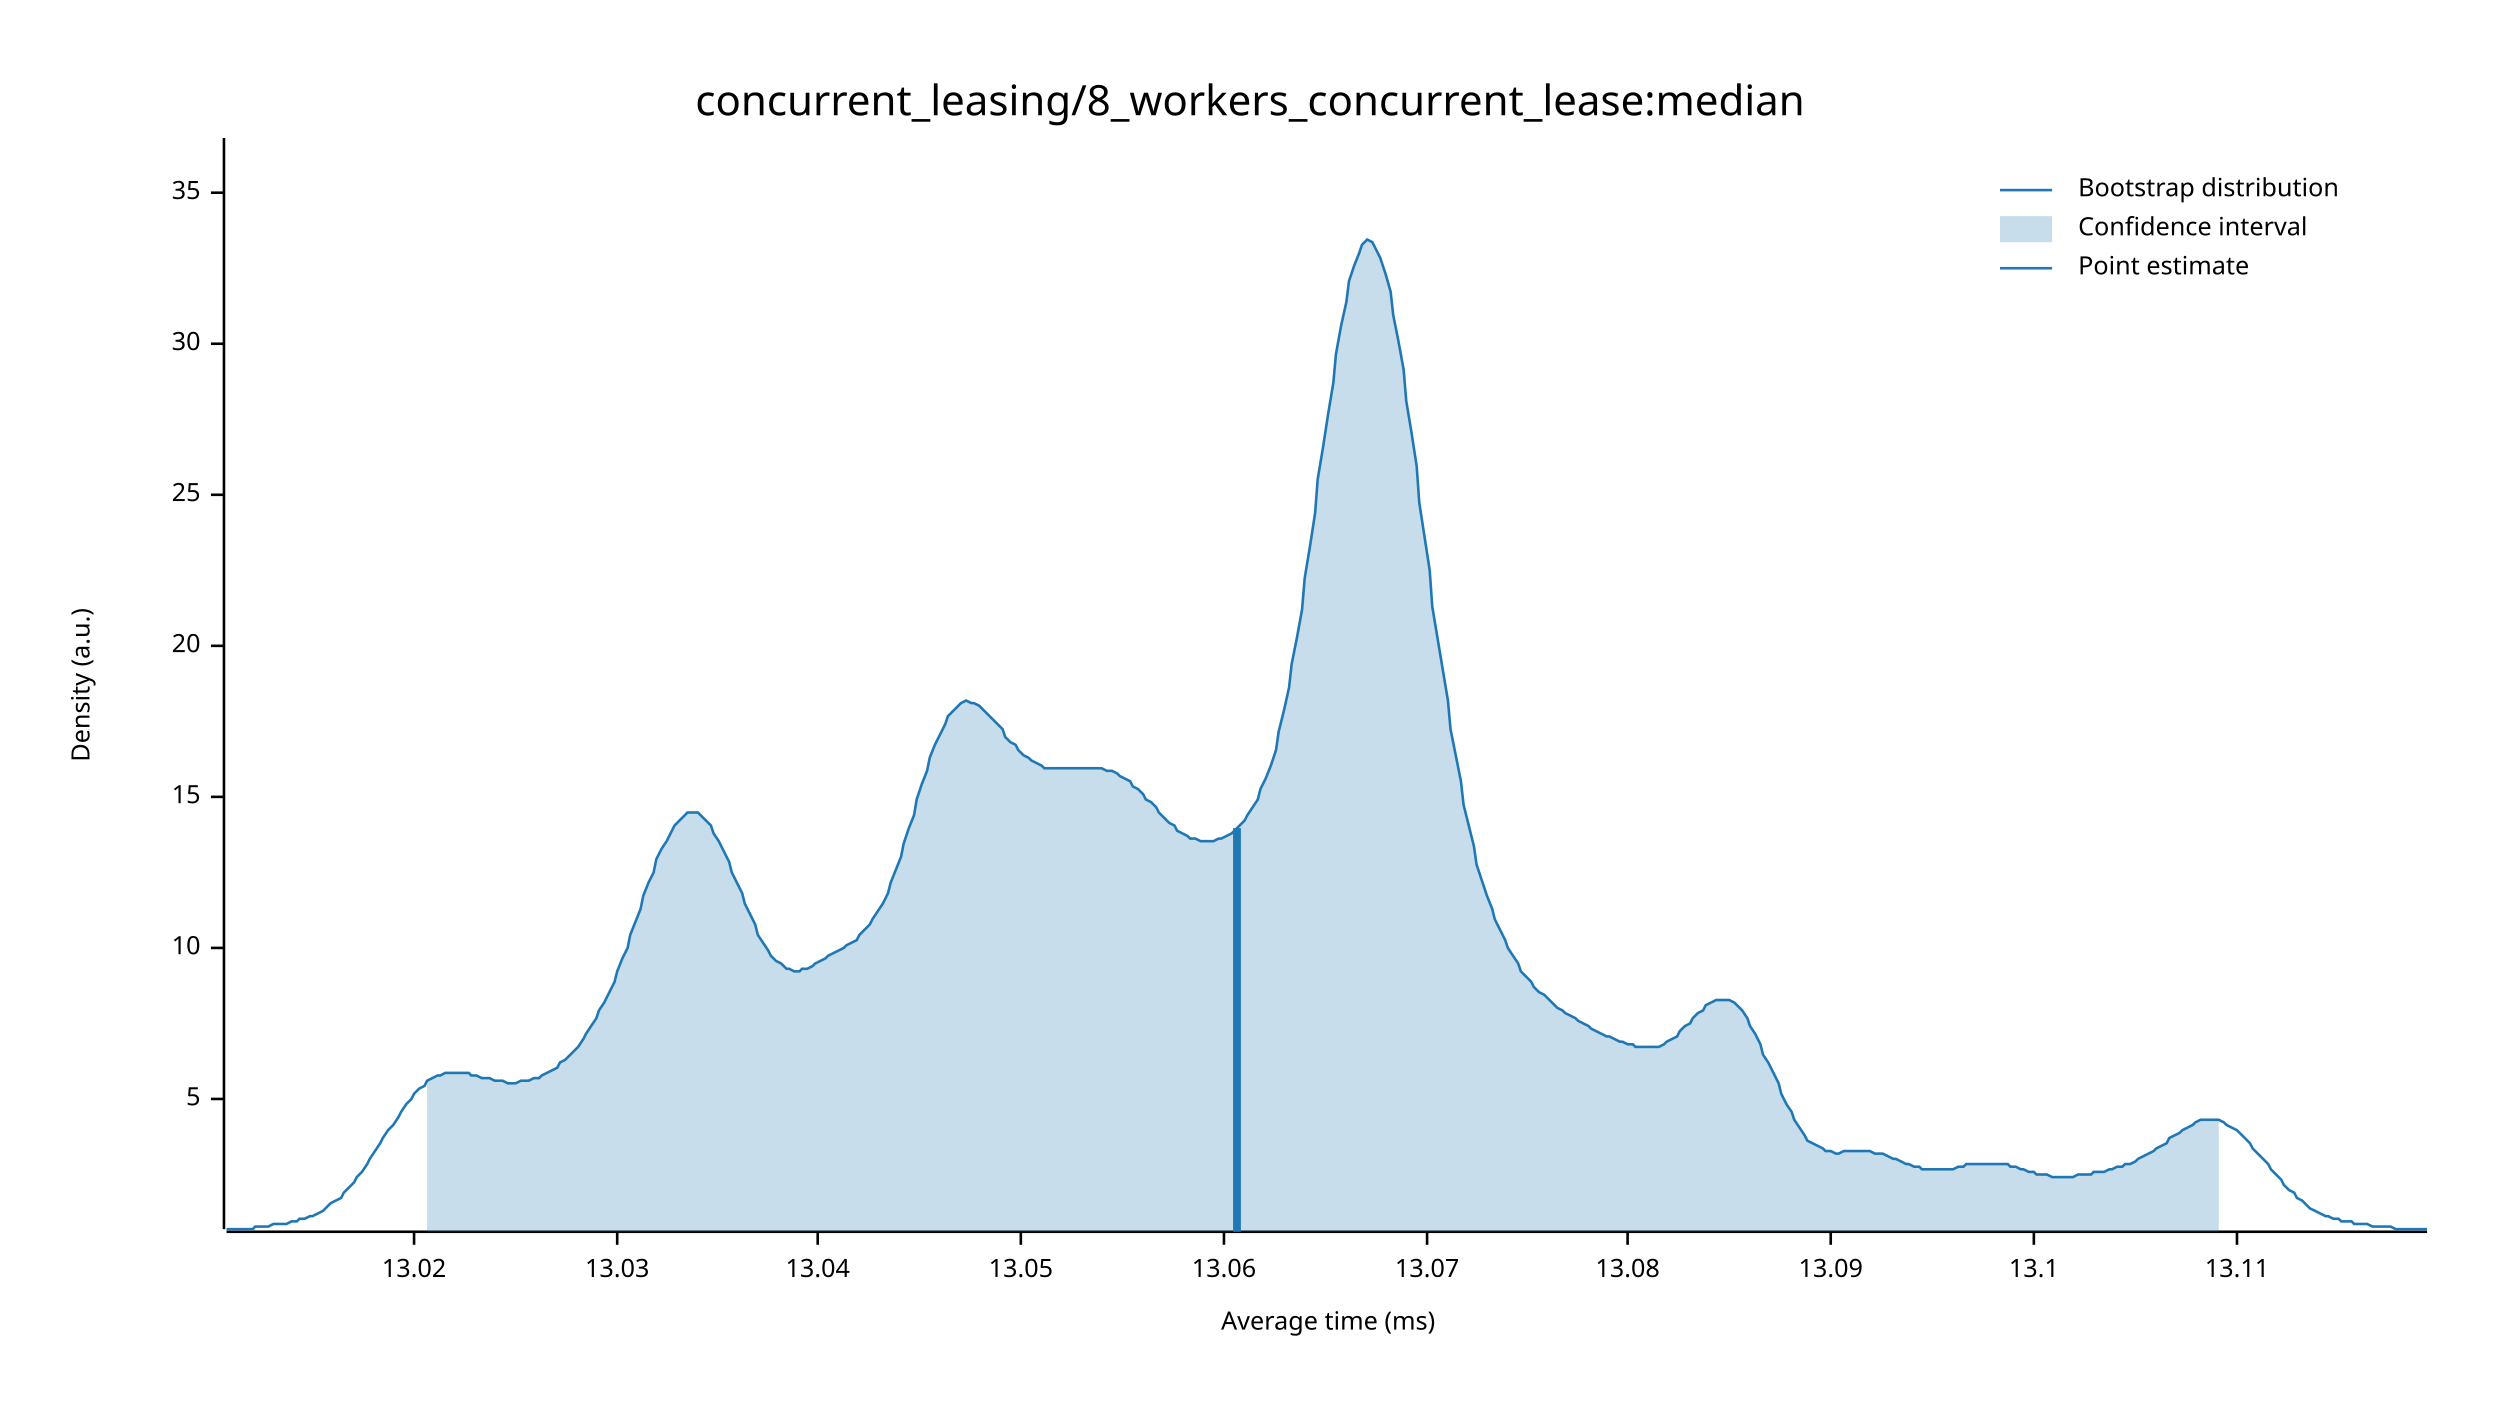
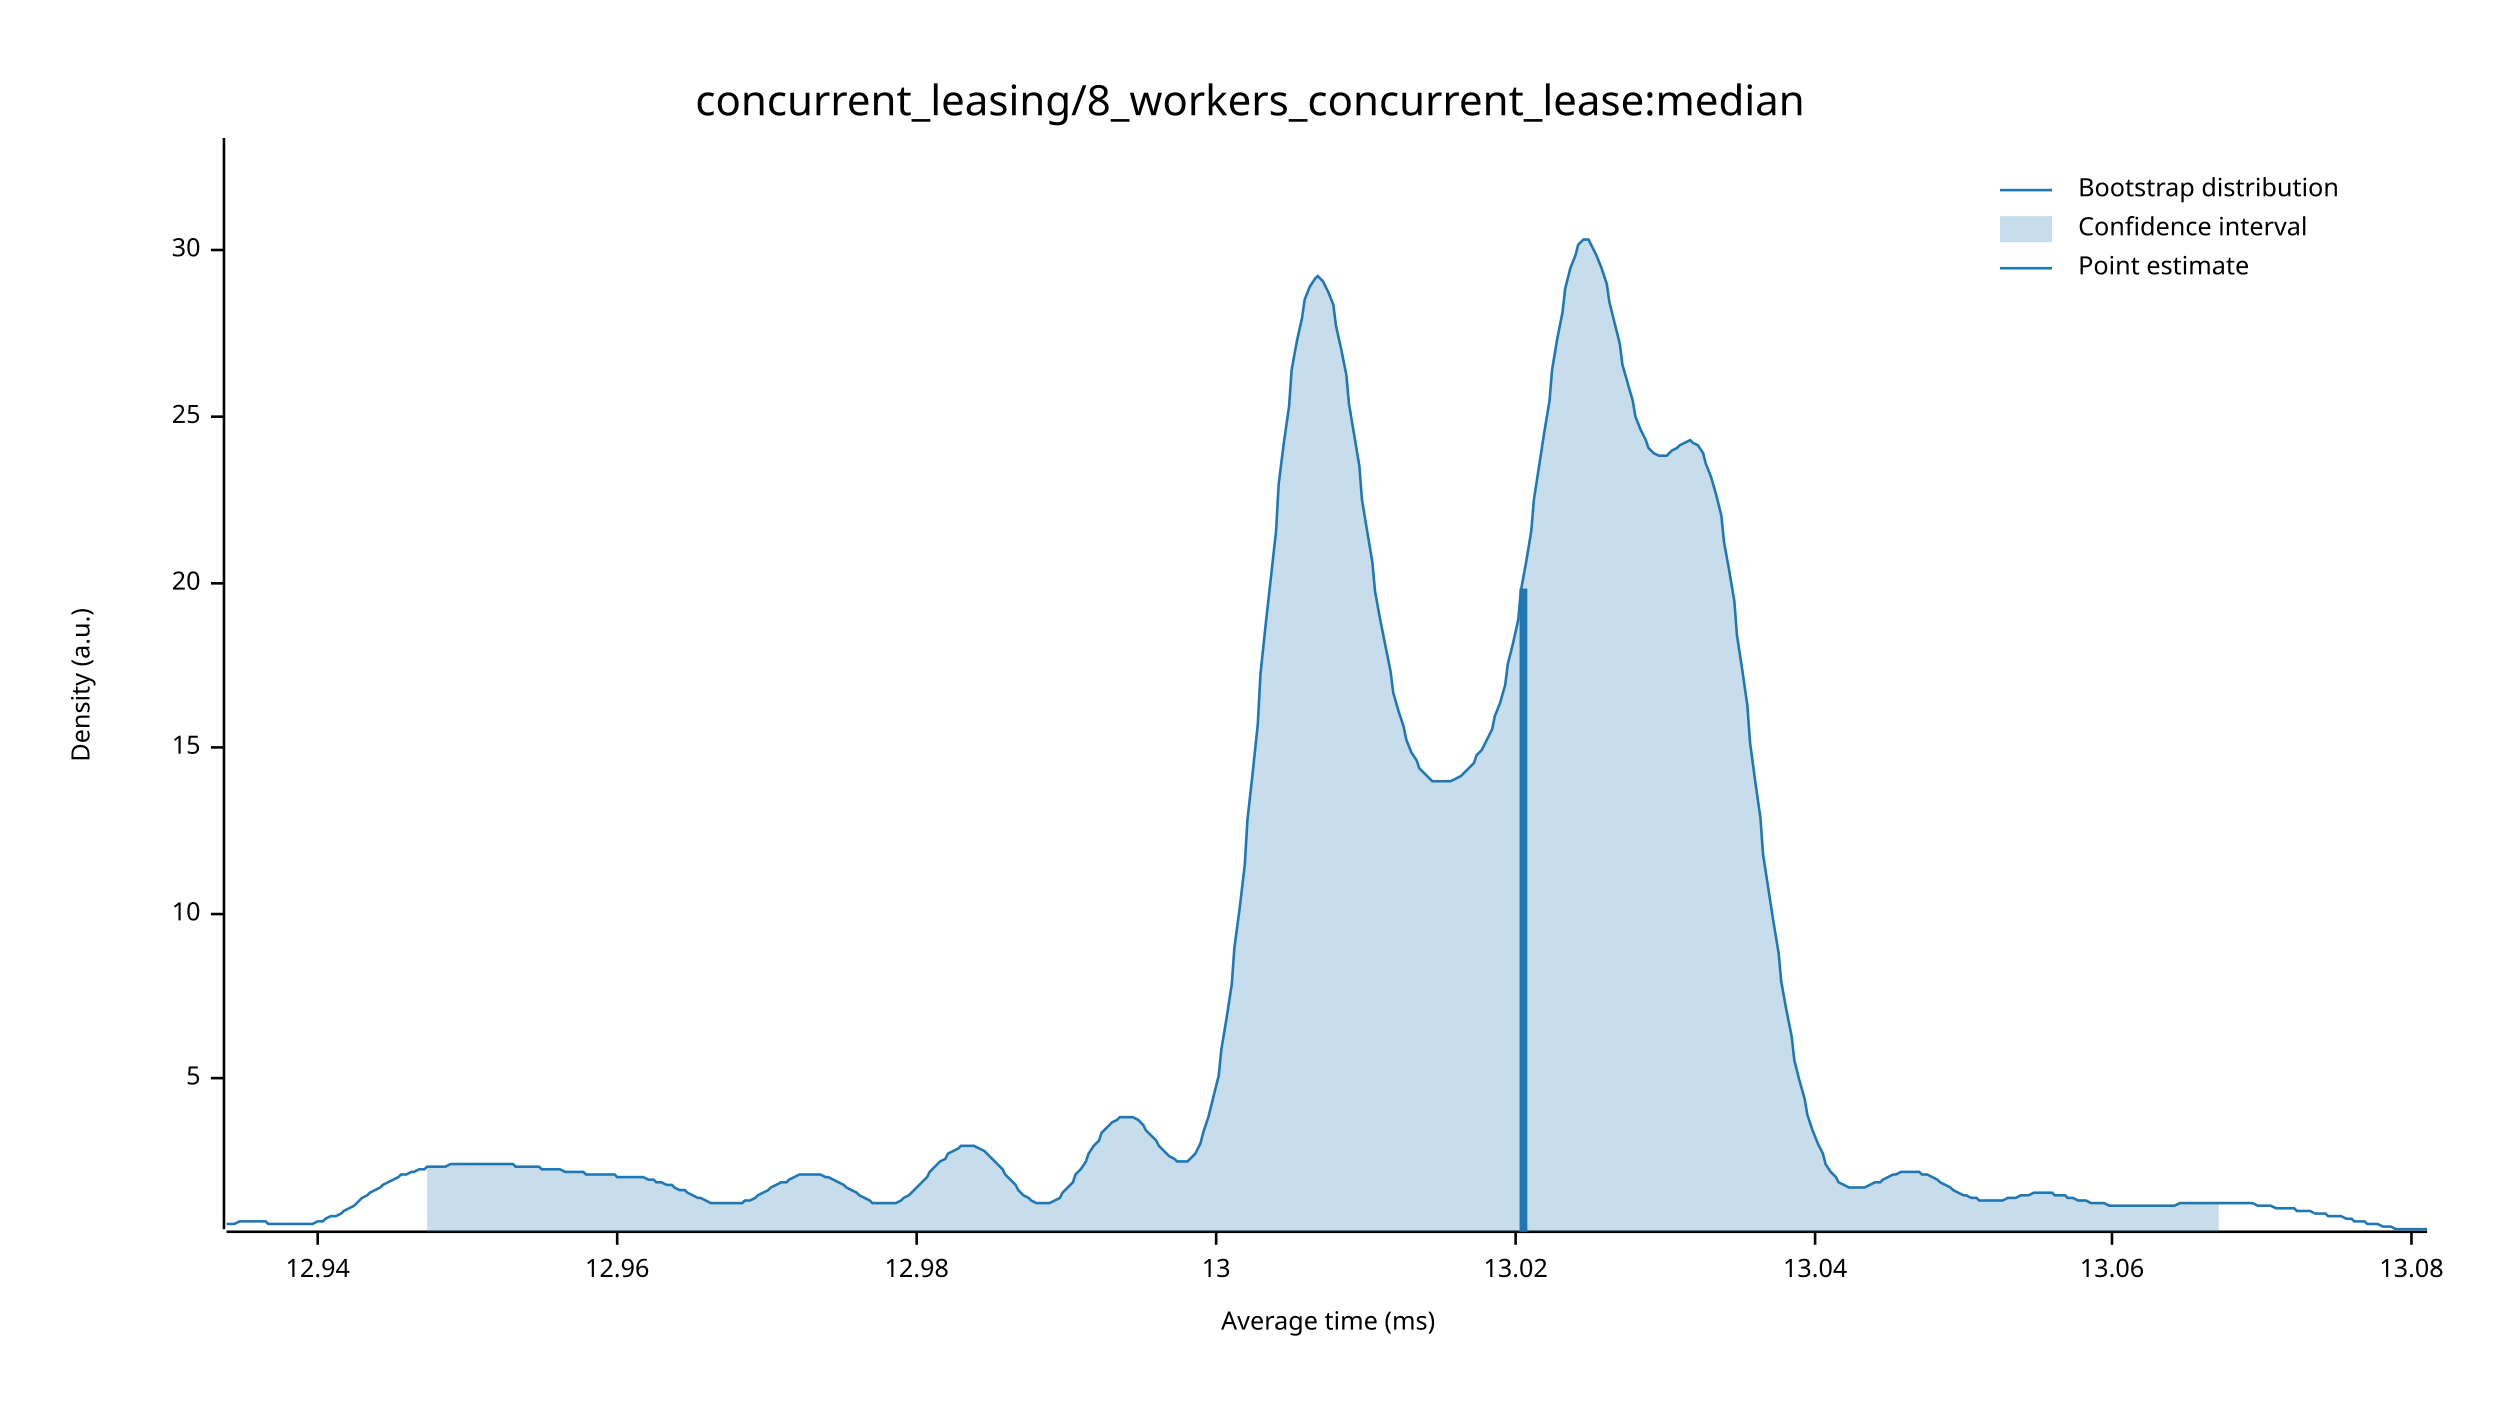
<svg xmlns="http://www.w3.org/2000/svg" width="960" height="540" viewBox="0 0 960 540">
  <text x="480" y="32" dy="0.76em" text-anchor="middle" font-family="sans-serif" font-size="16.129" opacity="1" fill="#000000">
concurrent_leasing/8_workers_concurrent_lease:median
</text>
  <text x="27" y="263" dy="0.76em" text-anchor="middle" font-family="sans-serif" font-size="9.677" opacity="1" fill="#000000" transform="rotate(270, 27, 263)">
Density (a.u.)
</text>
  <text x="510" y="513" dy="-0.5ex" text-anchor="middle" font-family="sans-serif" font-size="9.677" opacity="1" fill="#000000">
Average time (ms)
</text>
  <polyline fill="none" opacity="1" stroke="#000000" stroke-width="1" points="86,53 86,472 " />
-   <text x="77" y="422" dy="0.5ex" text-anchor="end" font-family="sans-serif" font-size="9.677" opacity="1" fill="#000000">
+   <text x="77" y="414" dy="0.5ex" text-anchor="end" font-family="sans-serif" font-size="9.677" opacity="1" fill="#000000">
5
</text>
-   <polyline fill="none" opacity="1" stroke="#000000" stroke-width="1" points="81,422 86,422 " />
-   <text x="77" y="364" dy="0.5ex" text-anchor="end" font-family="sans-serif" font-size="9.677" opacity="1" fill="#000000">
+   <polyline fill="none" opacity="1" stroke="#000000" stroke-width="1" points="81,414 86,414 " />
+   <text x="77" y="351" dy="0.5ex" text-anchor="end" font-family="sans-serif" font-size="9.677" opacity="1" fill="#000000">
10
</text>
-   <polyline fill="none" opacity="1" stroke="#000000" stroke-width="1" points="81,364 86,364 " />
-   <text x="77" y="306" dy="0.5ex" text-anchor="end" font-family="sans-serif" font-size="9.677" opacity="1" fill="#000000">
+   <polyline fill="none" opacity="1" stroke="#000000" stroke-width="1" points="81,351 86,351 " />
+   <text x="77" y="287" dy="0.5ex" text-anchor="end" font-family="sans-serif" font-size="9.677" opacity="1" fill="#000000">
15
</text>
-   <polyline fill="none" opacity="1" stroke="#000000" stroke-width="1" points="81,306 86,306 " />
-   <text x="77" y="248" dy="0.5ex" text-anchor="end" font-family="sans-serif" font-size="9.677" opacity="1" fill="#000000">
+   <polyline fill="none" opacity="1" stroke="#000000" stroke-width="1" points="81,287 86,287 " />
+   <text x="77" y="224" dy="0.5ex" text-anchor="end" font-family="sans-serif" font-size="9.677" opacity="1" fill="#000000">
20
</text>
-   <polyline fill="none" opacity="1" stroke="#000000" stroke-width="1" points="81,248 86,248 " />
-   <text x="77" y="190" dy="0.5ex" text-anchor="end" font-family="sans-serif" font-size="9.677" opacity="1" fill="#000000">
+   <polyline fill="none" opacity="1" stroke="#000000" stroke-width="1" points="81,224 86,224 " />
+   <text x="77" y="160" dy="0.5ex" text-anchor="end" font-family="sans-serif" font-size="9.677" opacity="1" fill="#000000">
25
</text>
-   <polyline fill="none" opacity="1" stroke="#000000" stroke-width="1" points="81,190 86,190 " />
-   <text x="77" y="132" dy="0.5ex" text-anchor="end" font-family="sans-serif" font-size="9.677" opacity="1" fill="#000000">
+   <polyline fill="none" opacity="1" stroke="#000000" stroke-width="1" points="81,160 86,160 " />
+   <text x="77" y="96" dy="0.5ex" text-anchor="end" font-family="sans-serif" font-size="9.677" opacity="1" fill="#000000">
30
</text>
-   <polyline fill="none" opacity="1" stroke="#000000" stroke-width="1" points="81,132 86,132 " />
-   <text x="77" y="74" dy="0.5ex" text-anchor="end" font-family="sans-serif" font-size="9.677" opacity="1" fill="#000000">
- 35
+   <polyline fill="none" opacity="1" stroke="#000000" stroke-width="1" points="81,96 86,96 " />
+   <polyline fill="none" opacity="1" stroke="#000000" stroke-width="1" points="87,473 932,473 " />
+   <text x="122" y="483" dy="0.76em" text-anchor="middle" font-family="sans-serif" font-size="9.677" opacity="1" fill="#000000">
+ 12.94
</text>
-   <polyline fill="none" opacity="1" stroke="#000000" stroke-width="1" points="81,74 86,74 " />
-   <polyline fill="none" opacity="1" stroke="#000000" stroke-width="1" points="87,473 932,473 " />
-   <text x="159" y="483" dy="0.76em" text-anchor="middle" font-family="sans-serif" font-size="9.677" opacity="1" fill="#000000">
+   <polyline fill="none" opacity="1" stroke="#000000" stroke-width="1" points="122,473 122,478 " />
+   <text x="237" y="483" dy="0.76em" text-anchor="middle" font-family="sans-serif" font-size="9.677" opacity="1" fill="#000000">
+ 12.96
+ </text>
+   <polyline fill="none" opacity="1" stroke="#000000" stroke-width="1" points="237,473 237,478 " />
+   <text x="352" y="483" dy="0.76em" text-anchor="middle" font-family="sans-serif" font-size="9.677" opacity="1" fill="#000000">
+ 12.98
+ </text>
+   <polyline fill="none" opacity="1" stroke="#000000" stroke-width="1" points="352,473 352,478 " />
+   <text x="467" y="483" dy="0.76em" text-anchor="middle" font-family="sans-serif" font-size="9.677" opacity="1" fill="#000000">
+ 13
+ </text>
+   <polyline fill="none" opacity="1" stroke="#000000" stroke-width="1" points="467,473 467,478 " />
+   <text x="582" y="483" dy="0.76em" text-anchor="middle" font-family="sans-serif" font-size="9.677" opacity="1" fill="#000000">
13.02
</text>
-   <polyline fill="none" opacity="1" stroke="#000000" stroke-width="1" points="159,473 159,478 " />
-   <text x="237" y="483" dy="0.76em" text-anchor="middle" font-family="sans-serif" font-size="9.677" opacity="1" fill="#000000">
- 13.03
- </text>
-   <polyline fill="none" opacity="1" stroke="#000000" stroke-width="1" points="237,473 237,478 " />
-   <text x="314" y="483" dy="0.76em" text-anchor="middle" font-family="sans-serif" font-size="9.677" opacity="1" fill="#000000">
+   <polyline fill="none" opacity="1" stroke="#000000" stroke-width="1" points="582,473 582,478 " />
+   <text x="697" y="483" dy="0.76em" text-anchor="middle" font-family="sans-serif" font-size="9.677" opacity="1" fill="#000000">
13.04
</text>
-   <polyline fill="none" opacity="1" stroke="#000000" stroke-width="1" points="314,473 314,478 " />
-   <text x="392" y="483" dy="0.76em" text-anchor="middle" font-family="sans-serif" font-size="9.677" opacity="1" fill="#000000">
- 13.05
- </text>
-   <polyline fill="none" opacity="1" stroke="#000000" stroke-width="1" points="392,473 392,478 " />
-   <text x="470" y="483" dy="0.76em" text-anchor="middle" font-family="sans-serif" font-size="9.677" opacity="1" fill="#000000">
+   <polyline fill="none" opacity="1" stroke="#000000" stroke-width="1" points="697,473 697,478 " />
+   <text x="811" y="483" dy="0.76em" text-anchor="middle" font-family="sans-serif" font-size="9.677" opacity="1" fill="#000000">
13.06
</text>
-   <polyline fill="none" opacity="1" stroke="#000000" stroke-width="1" points="470,473 470,478 " />
-   <text x="548" y="483" dy="0.76em" text-anchor="middle" font-family="sans-serif" font-size="9.677" opacity="1" fill="#000000">
- 13.07
- </text>
-   <polyline fill="none" opacity="1" stroke="#000000" stroke-width="1" points="548,473 548,478 " />
-   <text x="625" y="483" dy="0.76em" text-anchor="middle" font-family="sans-serif" font-size="9.677" opacity="1" fill="#000000">
+   <polyline fill="none" opacity="1" stroke="#000000" stroke-width="1" points="811,473 811,478 " />
+   <text x="926" y="483" dy="0.76em" text-anchor="middle" font-family="sans-serif" font-size="9.677" opacity="1" fill="#000000">
13.08
</text>
-   <polyline fill="none" opacity="1" stroke="#000000" stroke-width="1" points="625,473 625,478 " />
-   <text x="703" y="483" dy="0.76em" text-anchor="middle" font-family="sans-serif" font-size="9.677" opacity="1" fill="#000000">
- 13.09
- </text>
-   <polyline fill="none" opacity="1" stroke="#000000" stroke-width="1" points="703,473 703,478 " />
-   <text x="781" y="483" dy="0.76em" text-anchor="middle" font-family="sans-serif" font-size="9.677" opacity="1" fill="#000000">
- 13.1
- </text>
-   <polyline fill="none" opacity="1" stroke="#000000" stroke-width="1" points="781,473 781,478 " />
-   <text x="859" y="483" dy="0.76em" text-anchor="middle" font-family="sans-serif" font-size="9.677" opacity="1" fill="#000000">
- 13.11
- </text>
-   <polyline fill="none" opacity="1" stroke="#000000" stroke-width="1" points="859,473 859,478 " />
-   <polyline fill="none" opacity="1" stroke="#1F78B4" stroke-width="1" points="87,472 88,472 90,472 92,472 93,472 95,472 97,472 98,471 100,471 102,471 103,471 105,470 107,470 109,470 110,470 112,469 114,469 115,468 117,468 119,467 120,467 122,466 124,465 125,464 127,462 129,461 131,460 132,458 134,456 136,454 137,452 139,450 141,447 142,445 144,442 146,439 147,437 149,434 151,432 153,429 154,427 156,424 158,422 159,420 161,418 163,417 164,415 166,414 168,413 169,413 171,412 173,412 175,412 176,412 178,412 180,412 181,413 183,413 185,414 186,414 188,414 190,415 191,415 193,415 195,416 197,416 198,416 200,415 202,415 203,415 205,414 207,414 208,413 210,412 212,411 214,410 215,408 217,407 219,405 220,404 222,402 224,399 225,397 227,394 229,391 230,388 232,385 234,381 236,377 237,373 239,368 241,364 242,359 244,354 246,349 247,344 249,339 251,335 252,330 254,326 256,323 258,319 259,317 261,315 263,313 264,312 266,312 268,312 269,313 271,315 273,317 274,320 276,323 278,327 280,331 281,335 283,339 285,343 286,347 288,351 290,355 291,359 293,362 295,365 296,367 298,369 300,370 302,372 303,372 305,373 307,373 308,372 310,372 312,371 313,370 315,369 317,368 318,367 320,366 322,365 324,364 325,363 327,362 329,361 330,359 332,357 334,355 335,353 337,350 339,347 341,343 342,339 344,334 346,329 347,324 349,318 351,313 352,307 354,301 356,296 357,291 359,286 361,282 363,278 364,275 366,273 368,271 369,270 371,269 373,270 374,270 376,271 378,273 379,274 381,276 383,278 385,280 386,283 388,285 390,286 391,288 393,290 395,291 396,292 398,293 400,294 401,295 403,295 405,295 407,295 408,295 410,295 412,295 413,295 415,295 417,295 418,295 420,295 422,295 423,295 425,296 427,296 429,297 430,298 432,299 434,300 435,302 437,303 439,305 440,307 442,308 444,310 445,312 447,314 449,316 451,317 452,319 454,320 456,321 457,322 459,322 461,323 462,323 464,323 466,323 468,322 469,322 471,321 473,320 474,319 476,317 478,315 479,313 481,310 483,307 484,303 486,299 488,294 490,288 491,281 493,273 495,264 496,255 498,245 500,234 501,222 503,210 505,197 506,184 508,172 510,159 512,147 513,136 515,125 517,116 518,108 520,102 522,97 523,94 525,92 527,93 528,95 530,99 532,105 534,112 535,121 537,131 539,142 540,154 542,166 544,179 545,193 547,206 549,219 550,233 552,245 554,257 556,269 557,280 559,290 561,300 562,309 564,317 566,325 567,332 569,338 571,344 573,349 574,353 576,357 578,361 579,364 581,367 583,370 584,373 586,375 588,377 589,379 591,381 593,382 595,384 596,385 598,387 600,388 601,389 603,390 605,391 606,392 608,393 610,394 611,395 613,396 615,397 617,398 618,398 620,399 622,400 623,400 625,401 627,401 628,402 630,402 632,402 633,402 635,402 637,402 639,401 640,400 642,399 644,398 645,396 647,394 649,393 650,391 652,389 654,388 655,386 657,385 659,384 661,384 662,384 664,384 666,385 667,386 669,388 671,391 672,394 674,397 676,401 677,405 679,408 681,412 683,416 684,420 686,424 688,427 689,430 691,433 693,436 694,438 696,439 698,440 700,441 701,442 703,442 705,443 706,443 708,442 710,442 711,442 713,442 715,442 716,442 718,442 720,443 722,443 723,443 725,444 727,445 728,445 730,446 732,447 733,447 735,448 737,448 738,449 740,449 742,449 744,449 745,449 747,449 749,449 750,449 752,448 754,448 755,447 757,447 759,447 760,447 762,447 764,447 766,447 767,447 769,447 771,447 772,448 774,448 776,449 777,449 779,450 781,450 782,451 784,451 786,451 788,452 789,452 791,452 793,452 794,452 796,452 798,451 799,451 801,451 803,451 804,450 806,450 808,450 810,449 811,449 813,448 815,448 816,447 818,447 820,446 821,445 823,444 825,443 827,442 828,441 830,440 832,439 833,437 835,436 837,435 838,434 840,433 842,432 843,431 845,430 847,430 849,430 850,430 852,430 854,431 855,432 857,433 859,434 860,435 862,437 864,439 865,441 867,443 869,445 871,447 872,449 874,451 876,453 877,455 879,457 881,458 882,460 884,461 886,463 887,464 889,465 891,466 893,467 894,467 896,468 898,468 899,469 901,469 903,469 904,470 906,470 908,470 909,470 911,471 913,471 915,471 916,471 918,471 920,472 921,472 923,472 925,472 926,472 928,472 930,472 932,472 " />
-   <polygon opacity="0.25" fill="#1F78B4" points="164,415 166,414 168,413 169,413 171,412 173,412 175,412 176,412 178,412 180,412 181,413 183,413 185,414 186,414 188,414 190,415 191,415 193,415 195,416 197,416 198,416 200,415 202,415 203,415 205,414 207,414 208,413 210,412 212,411 214,410 215,408 217,407 219,405 220,404 222,402 224,399 225,397 227,394 229,391 230,388 232,385 234,381 236,377 237,373 239,368 241,364 242,359 244,354 246,349 247,344 249,339 251,335 252,330 254,326 256,323 258,319 259,317 261,315 263,313 264,312 266,312 268,312 269,313 271,315 273,317 274,320 276,323 278,327 280,331 281,335 283,339 285,343 286,347 288,351 290,355 291,359 293,362 295,365 296,367 298,369 300,370 302,372 303,372 305,373 307,373 308,372 310,372 312,371 313,370 315,369 317,368 318,367 320,366 322,365 324,364 325,363 327,362 329,361 330,359 332,357 334,355 335,353 337,350 339,347 341,343 342,339 344,334 346,329 347,324 349,318 351,313 352,307 354,301 356,296 357,291 359,286 361,282 363,278 364,275 366,273 368,271 369,270 371,269 373,270 374,270 376,271 378,273 379,274 381,276 383,278 385,280 386,283 388,285 390,286 391,288 393,290 395,291 396,292 398,293 400,294 401,295 403,295 405,295 407,295 408,295 410,295 412,295 413,295 415,295 417,295 418,295 420,295 422,295 423,295 425,296 427,296 429,297 430,298 432,299 434,300 435,302 437,303 439,305 440,307 442,308 444,310 445,312 447,314 449,316 451,317 452,319 454,320 456,321 457,322 459,322 461,323 462,323 464,323 466,323 468,322 469,322 471,321 473,320 474,319 476,317 478,315 479,313 481,310 483,307 484,303 486,299 488,294 490,288 491,281 493,273 495,264 496,255 498,245 500,234 501,222 503,210 505,197 506,184 508,172 510,159 512,147 513,136 515,125 517,116 518,108 520,102 522,97 523,94 525,92 527,93 528,95 530,99 532,105 534,112 535,121 537,131 539,142 540,154 542,166 544,179 545,193 547,206 549,219 550,233 552,245 554,257 556,269 557,280 559,290 561,300 562,309 564,317 566,325 567,332 569,338 571,344 573,349 574,353 576,357 578,361 579,364 581,367 583,370 584,373 586,375 588,377 589,379 591,381 593,382 595,384 596,385 598,387 600,388 601,389 603,390 605,391 606,392 608,393 610,394 611,395 613,396 615,397 617,398 618,398 620,399 622,400 623,400 625,401 627,401 628,402 630,402 632,402 633,402 635,402 637,402 639,401 640,400 642,399 644,398 645,396 647,394 649,393 650,391 652,389 654,388 655,386 657,385 659,384 661,384 662,384 664,384 666,385 667,386 669,388 671,391 672,394 674,397 676,401 677,405 679,408 681,412 683,416 684,420 686,424 688,427 689,430 691,433 693,436 694,438 696,439 698,440 700,441 701,442 703,442 705,443 706,443 708,442 710,442 711,442 713,442 715,442 716,442 718,442 720,443 722,443 723,443 725,444 727,445 728,445 730,446 732,447 733,447 735,448 737,448 738,449 740,449 742,449 744,449 745,449 747,449 749,449 750,449 752,448 754,448 755,447 757,447 759,447 760,447 762,447 764,447 766,447 767,447 769,447 771,447 772,448 774,448 776,449 777,449 779,450 781,450 782,451 784,451 786,451 788,452 789,452 791,452 793,452 794,452 796,452 798,451 799,451 801,451 803,451 804,450 806,450 808,450 810,449 811,449 813,448 815,448 816,447 818,447 820,446 821,445 823,444 825,443 827,442 828,441 830,440 832,439 833,437 835,436 837,435 838,434 840,433 842,432 843,431 845,430 847,430 849,430 850,430 852,430 852,473 164,473 " />
-   <polyline fill="none" opacity="1" stroke="#1F78B4" stroke-width="3" points="475,473 475,318 " />
+   <polyline fill="none" opacity="1" stroke="#000000" stroke-width="1" points="926,473 926,478 " />
+   <polyline fill="none" opacity="1" stroke="#1F78B4" stroke-width="1" points="87,470 88,470 90,470 92,469 93,469 95,469 97,469 98,469 100,469 102,469 103,470 105,470 107,470 109,470 110,470 112,470 114,470 115,470 117,470 119,470 120,470 122,469 124,469 125,468 127,467 129,467 131,466 132,465 134,464 136,463 137,462 139,460 141,459 142,458 144,457 146,456 147,455 149,454 151,453 153,452 154,451 156,451 158,450 159,450 161,449 163,449 164,448 166,448 168,448 169,448 171,448 173,447 175,447 176,447 178,447 180,447 181,447 183,447 185,447 186,447 188,447 190,447 191,447 193,447 195,447 197,447 198,448 200,448 202,448 203,448 205,448 207,448 208,449 210,449 212,449 214,449 215,449 217,450 219,450 220,450 222,450 224,450 225,451 227,451 229,451 230,451 232,451 234,451 236,451 237,452 239,452 241,452 242,452 244,452 246,452 247,452 249,453 251,453 252,454 254,454 256,455 258,455 259,456 261,457 263,457 264,458 266,459 268,460 269,460 271,461 273,462 274,462 276,462 278,462 280,462 281,462 283,462 285,462 286,461 288,461 290,460 291,459 293,458 295,457 296,456 298,455 300,454 302,454 303,453 305,452 307,451 308,451 310,451 312,451 313,451 315,451 317,452 318,452 320,453 322,454 324,455 325,456 327,457 329,458 330,459 332,460 334,461 335,462 337,462 339,462 341,462 342,462 344,462 346,461 347,460 349,459 351,457 352,456 354,454 356,452 357,450 359,448 361,446 363,445 364,443 366,442 368,441 369,440 371,440 373,440 374,440 376,441 378,442 379,443 381,445 383,447 385,449 386,451 388,453 390,455 391,457 393,459 395,460 396,461 398,462 400,462 401,462 403,462 405,461 407,460 408,458 410,456 412,454 413,451 415,449 417,446 418,443 420,440 422,438 423,435 425,433 427,431 429,430 430,429 432,429 434,429 435,429 437,430 439,432 440,434 442,436 444,438 445,440 447,442 449,444 451,445 452,446 454,446 456,446 457,445 459,443 461,439 462,435 464,429 466,421 468,413 469,403 471,391 473,378 474,364 476,349 478,332 479,315 481,297 483,278 484,259 486,240 488,222 490,204 491,186 493,170 495,156 496,142 498,131 500,122 501,115 503,110 505,107 506,106 508,108 510,112 512,117 513,125 515,134 517,144 518,155 520,167 522,179 523,192 525,204 527,216 528,227 530,238 532,248 534,258 535,266 537,273 539,279 540,284 542,289 544,292 545,295 547,297 549,299 550,300 552,300 554,300 556,300 557,300 559,299 561,298 562,297 564,295 566,293 567,290 569,288 571,284 573,280 574,275 576,270 578,263 579,255 581,247 583,238 584,227 586,216 588,204 589,192 591,179 593,166 595,154 596,142 598,130 600,120 601,111 603,103 605,98 606,94 608,92 610,92 611,94 613,98 615,103 617,109 618,116 620,124 622,132 623,140 625,147 627,154 628,160 630,165 632,169 633,172 635,174 637,175 639,175 640,175 642,173 644,172 645,171 647,170 649,169 650,170 652,171 654,174 655,178 657,183 659,190 661,198 662,208 664,219 666,231 667,244 669,257 671,271 672,285 674,300 676,314 677,328 679,341 681,354 683,366 684,377 686,388 688,398 689,407 691,415 693,422 694,428 696,434 698,439 700,443 701,447 703,450 705,452 706,454 708,455 710,456 711,456 713,456 715,456 716,456 718,455 720,454 722,454 723,453 725,452 727,451 728,451 730,450 732,450 733,450 735,450 737,450 738,451 740,451 742,452 744,453 745,454 747,455 749,456 750,457 752,458 754,459 755,459 757,460 759,460 760,461 762,461 764,461 766,461 767,461 769,461 771,460 772,460 774,460 776,459 777,459 779,459 781,458 782,458 784,458 786,458 788,458 789,459 791,459 793,459 794,460 796,460 798,461 799,461 801,461 803,462 804,462 806,462 808,462 810,463 811,463 813,463 815,463 816,463 818,463 820,463 821,463 823,463 825,463 827,463 828,463 830,463 832,463 833,463 835,463 837,462 838,462 840,462 842,462 843,462 845,462 847,462 849,462 850,462 852,462 854,462 855,462 857,462 859,462 860,462 862,462 864,462 865,462 867,463 869,463 871,463 872,463 874,464 876,464 877,464 879,464 881,464 882,465 884,465 886,465 887,465 889,466 891,466 893,466 894,467 896,467 898,467 899,467 901,468 903,468 904,469 906,469 908,469 909,470 911,470 913,470 915,471 916,471 918,471 920,472 921,472 923,472 925,472 926,472 928,472 930,472 932,472 " />
+   <polygon opacity="0.25" fill="#1F78B4" points="164,448 166,448 168,448 169,448 171,448 173,447 175,447 176,447 178,447 180,447 181,447 183,447 185,447 186,447 188,447 190,447 191,447 193,447 195,447 197,447 198,448 200,448 202,448 203,448 205,448 207,448 208,449 210,449 212,449 214,449 215,449 217,450 219,450 220,450 222,450 224,450 225,451 227,451 229,451 230,451 232,451 234,451 236,451 237,452 239,452 241,452 242,452 244,452 246,452 247,452 249,453 251,453 252,454 254,454 256,455 258,455 259,456 261,457 263,457 264,458 266,459 268,460 269,460 271,461 273,462 274,462 276,462 278,462 280,462 281,462 283,462 285,462 286,461 288,461 290,460 291,459 293,458 295,457 296,456 298,455 300,454 302,454 303,453 305,452 307,451 308,451 310,451 312,451 313,451 315,451 317,452 318,452 320,453 322,454 324,455 325,456 327,457 329,458 330,459 332,460 334,461 335,462 337,462 339,462 341,462 342,462 344,462 346,461 347,460 349,459 351,457 352,456 354,454 356,452 357,450 359,448 361,446 363,445 364,443 366,442 368,441 369,440 371,440 373,440 374,440 376,441 378,442 379,443 381,445 383,447 385,449 386,451 388,453 390,455 391,457 393,459 395,460 396,461 398,462 400,462 401,462 403,462 405,461 407,460 408,458 410,456 412,454 413,451 415,449 417,446 418,443 420,440 422,438 423,435 425,433 427,431 429,430 430,429 432,429 434,429 435,429 437,430 439,432 440,434 442,436 444,438 445,440 447,442 449,444 451,445 452,446 454,446 456,446 457,445 459,443 461,439 462,435 464,429 466,421 468,413 469,403 471,391 473,378 474,364 476,349 478,332 479,315 481,297 483,278 484,259 486,240 488,222 490,204 491,186 493,170 495,156 496,142 498,131 500,122 501,115 503,110 505,107 506,106 508,108 510,112 512,117 513,125 515,134 517,144 518,155 520,167 522,179 523,192 525,204 527,216 528,227 530,238 532,248 534,258 535,266 537,273 539,279 540,284 542,289 544,292 545,295 547,297 549,299 550,300 552,300 554,300 556,300 557,300 559,299 561,298 562,297 564,295 566,293 567,290 569,288 571,284 573,280 574,275 576,270 578,263 579,255 581,247 583,238 584,227 586,216 588,204 589,192 591,179 593,166 595,154 596,142 598,130 600,120 601,111 603,103 605,98 606,94 608,92 610,92 611,94 613,98 615,103 617,109 618,116 620,124 622,132 623,140 625,147 627,154 628,160 630,165 632,169 633,172 635,174 637,175 639,175 640,175 642,173 644,172 645,171 647,170 649,169 650,170 652,171 654,174 655,178 657,183 659,190 661,198 662,208 664,219 666,231 667,244 669,257 671,271 672,285 674,300 676,314 677,328 679,341 681,354 683,366 684,377 686,388 688,398 689,407 691,415 693,422 694,428 696,434 698,439 700,443 701,447 703,450 705,452 706,454 708,455 710,456 711,456 713,456 715,456 716,456 718,455 720,454 722,454 723,453 725,452 727,451 728,451 730,450 732,450 733,450 735,450 737,450 738,451 740,451 742,452 744,453 745,454 747,455 749,456 750,457 752,458 754,459 755,459 757,460 759,460 760,461 762,461 764,461 766,461 767,461 769,461 771,460 772,460 774,460 776,459 777,459 779,459 781,458 782,458 784,458 786,458 788,458 789,459 791,459 793,459 794,460 796,460 798,461 799,461 801,461 803,462 804,462 806,462 808,462 810,463 811,463 813,463 815,463 816,463 818,463 820,463 821,463 823,463 825,463 827,463 828,463 830,463 832,463 833,463 835,463 837,462 838,462 840,462 842,462 843,462 845,462 847,462 849,462 850,462 852,462 852,473 164,473 " />
+   <polyline fill="none" opacity="1" stroke="#1F78B4" stroke-width="3" points="585,473 585,226 " />
  <text x="798" y="68" dy="0.76em" text-anchor="start" font-family="sans-serif" font-size="9.677" opacity="1" fill="#000000">
Bootstrap distribution
</text>
  <text x="798" y="83" dy="0.76em" text-anchor="start" font-family="sans-serif" font-size="9.677" opacity="1" fill="#000000">
Confidence interval
</text>
  <text x="798" y="98" dy="0.76em" text-anchor="start" font-family="sans-serif" font-size="9.677" opacity="1" fill="#000000">
Point estimate
</text>
  <polyline fill="none" opacity="1" stroke="#1F78B4" stroke-width="1" points="768,73 788,73 " />
  <rect x="768" y="83" width="20" height="10" opacity="0.25" fill="#1F78B4" stroke="none" />
  <polyline fill="none" opacity="1" stroke="#1F78B4" stroke-width="1" points="768,103 788,103 " />
</svg>
